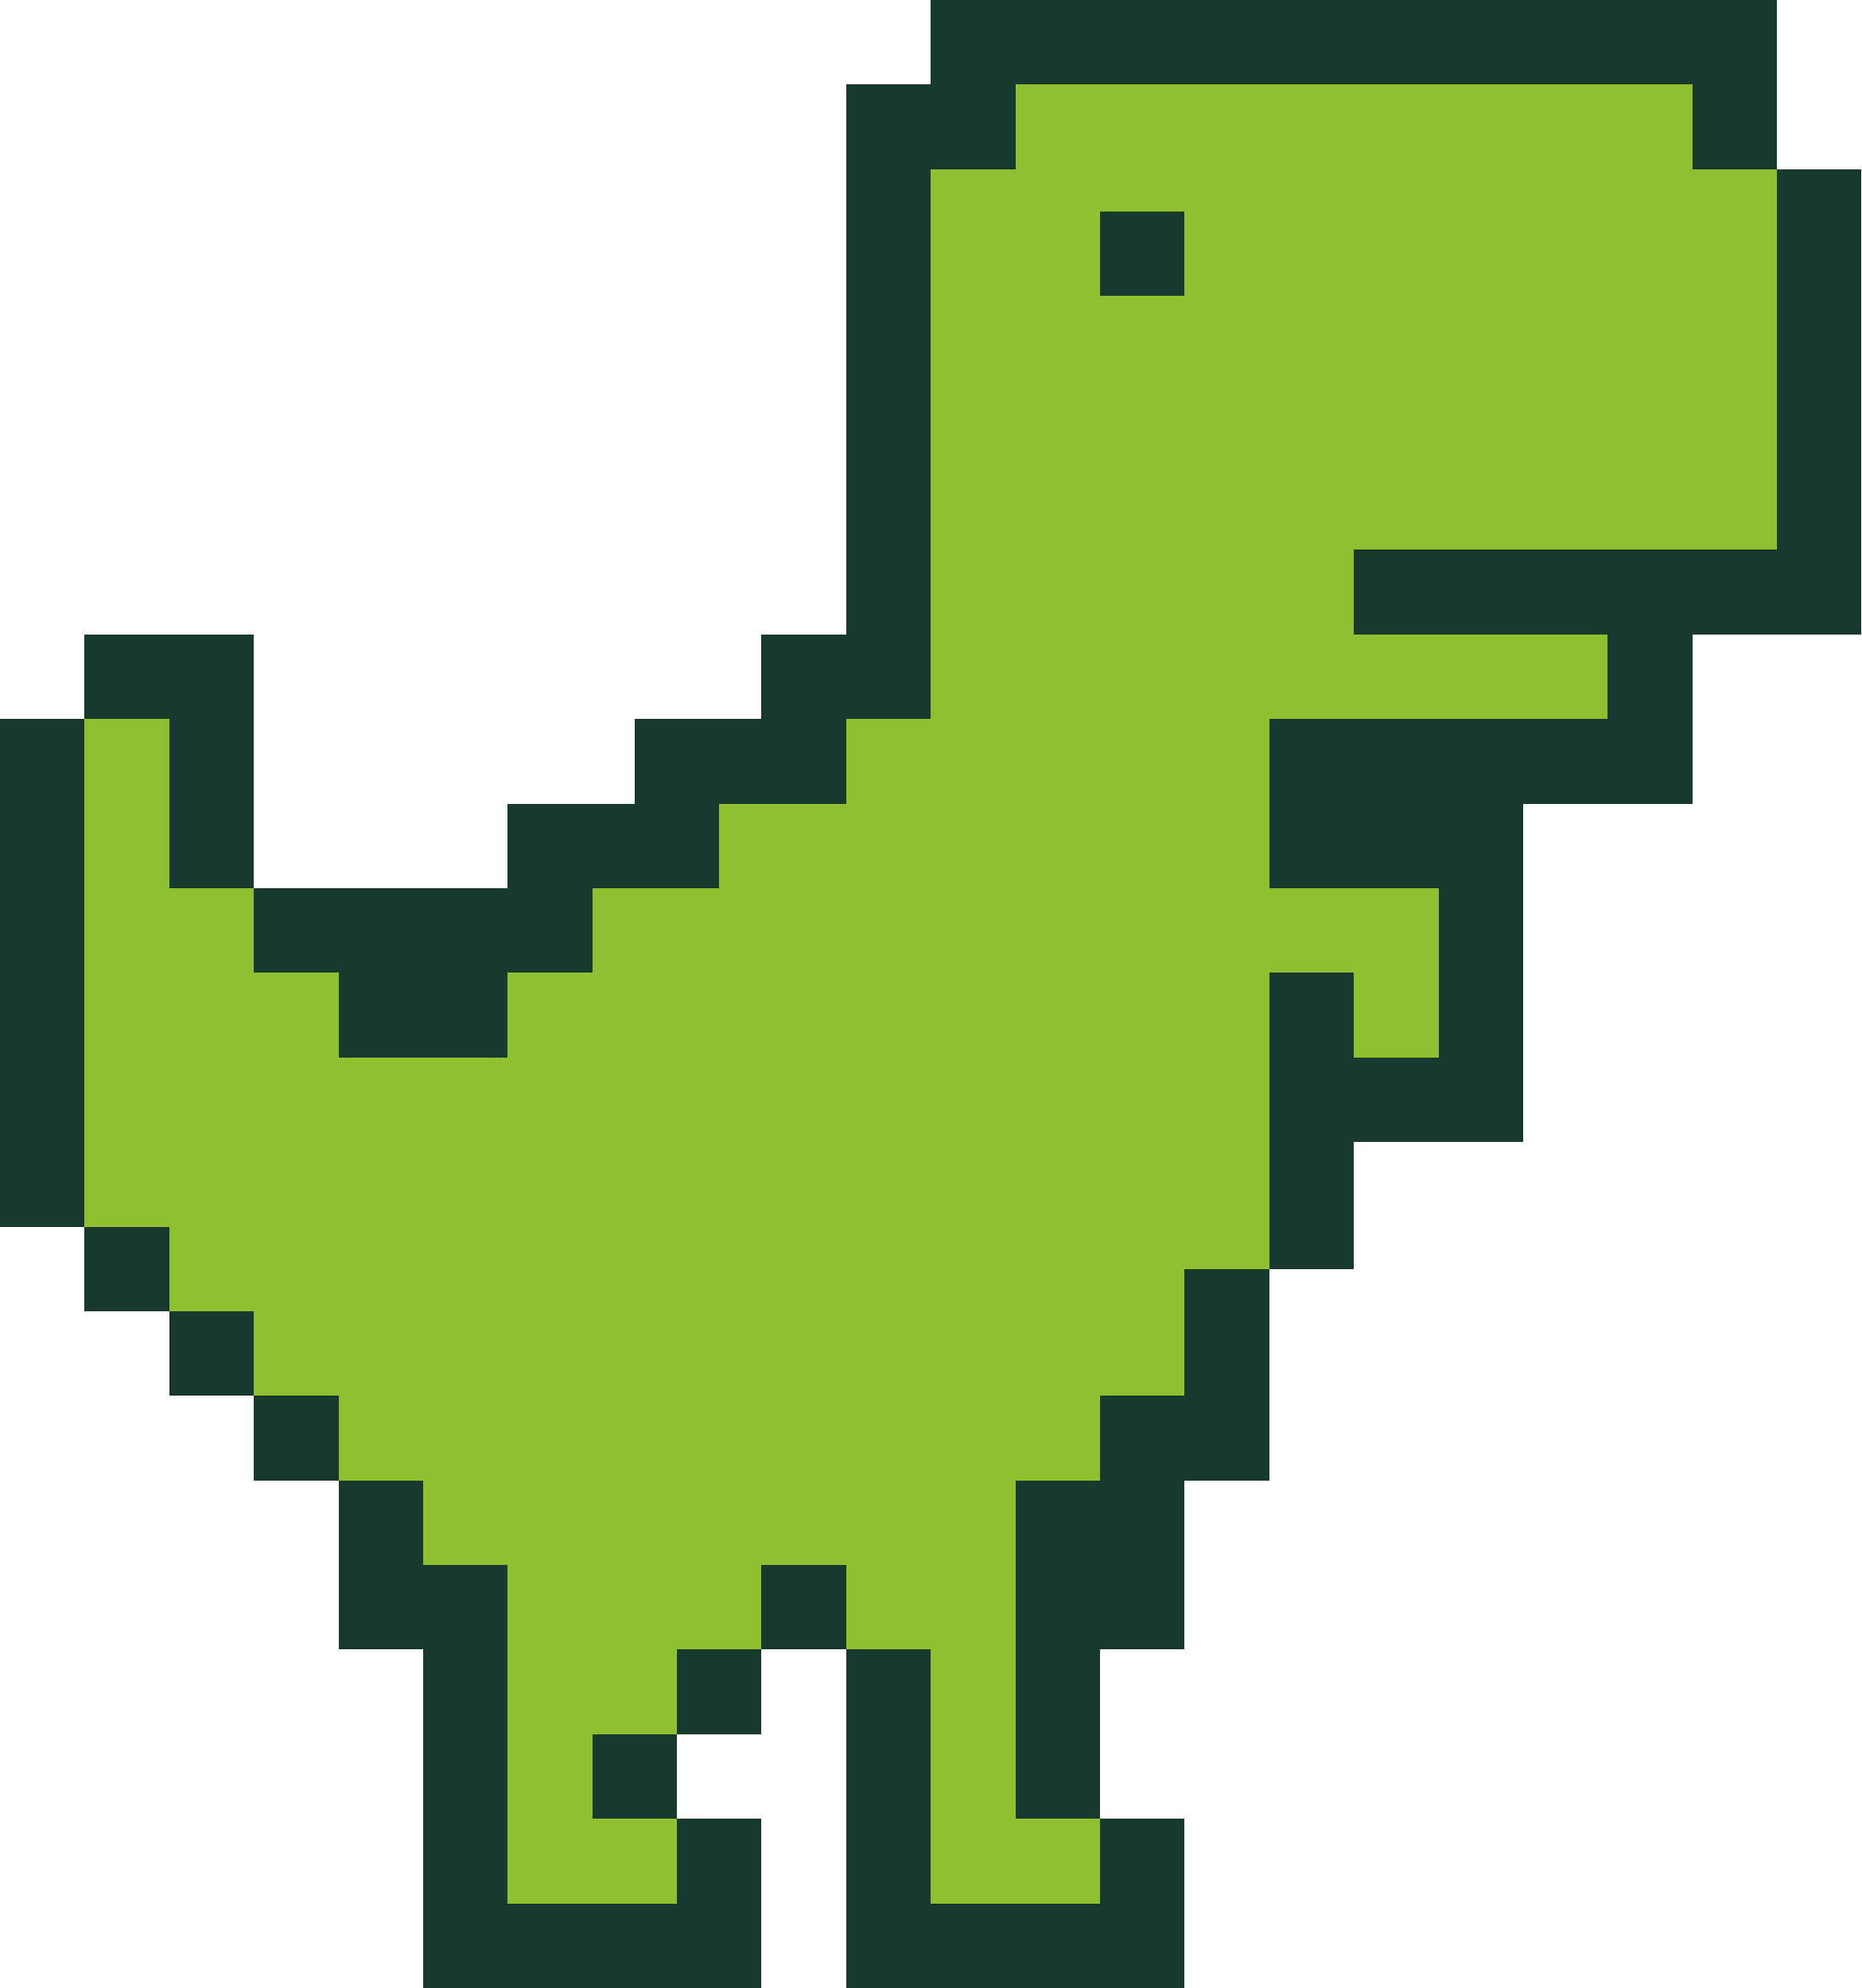
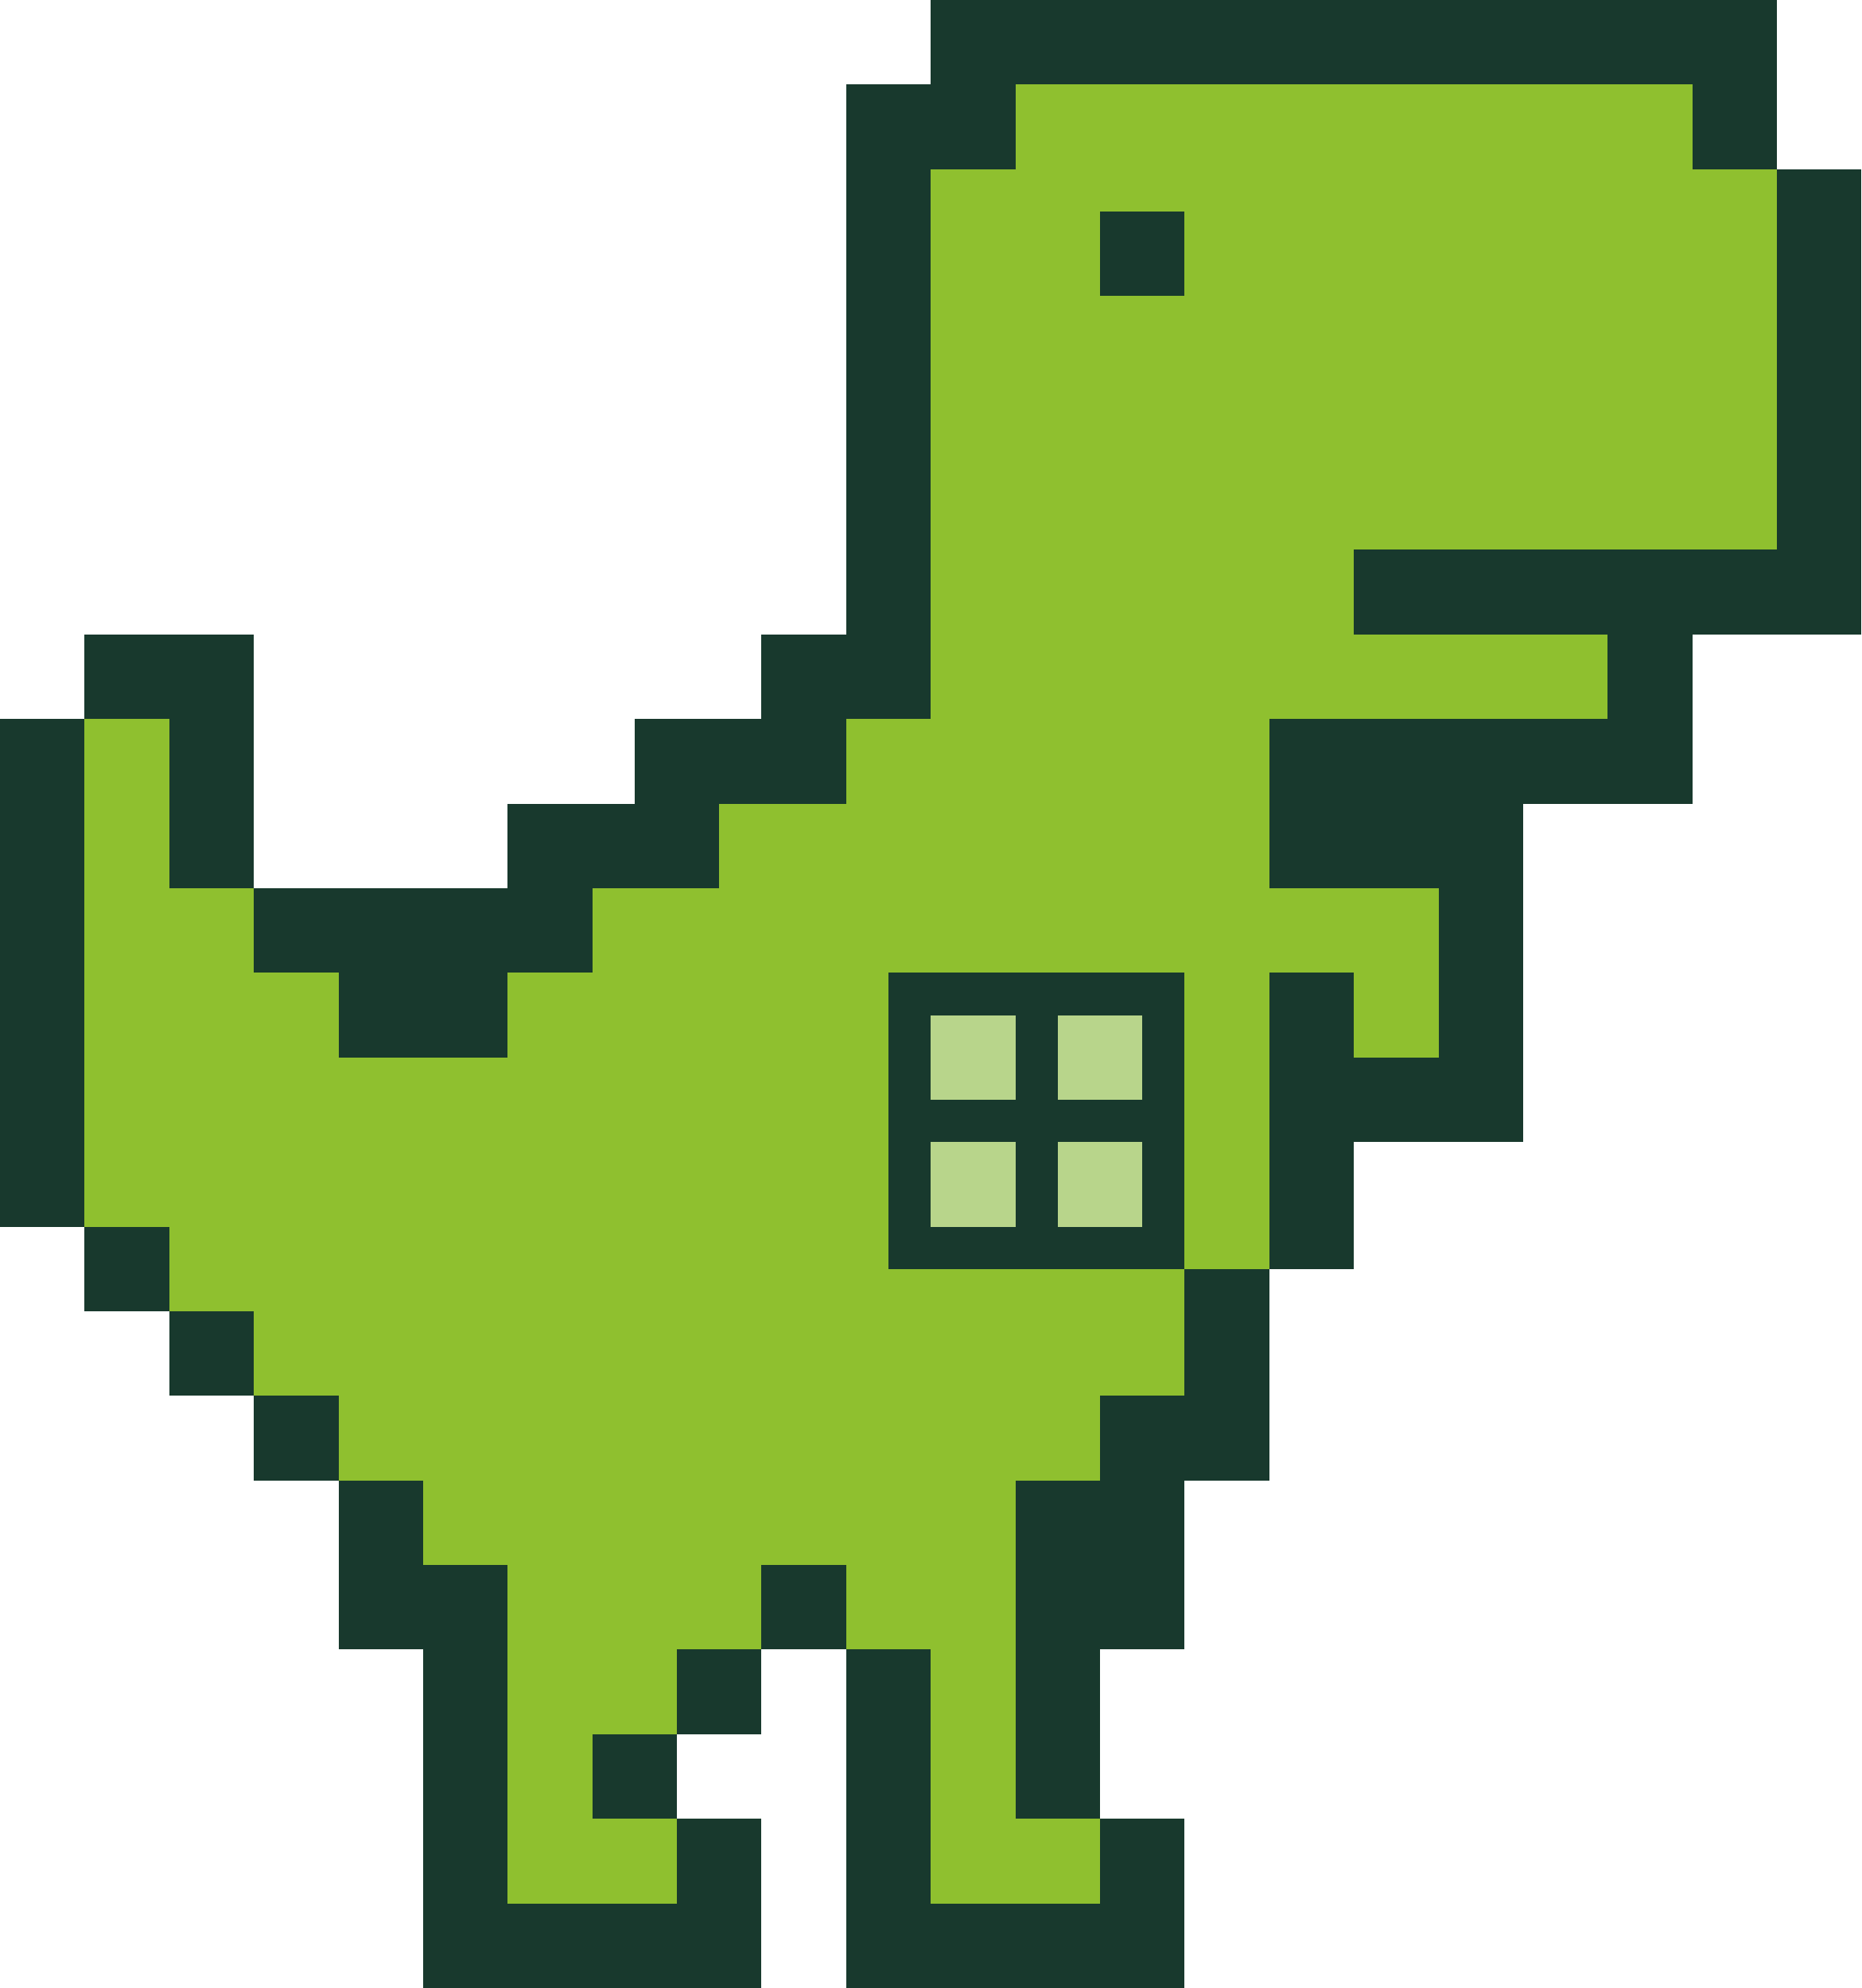
<svg xmlns="http://www.w3.org/2000/svg" viewBox="0 0 44 47" shape-rendering="crispEdges">
  <path fill="#18392d" d="M22 0h20v1H22zM22 1h20v1H22zM20 2h4v1H20zM40 2h2v1H40zM20 3h4v1H20zM40 3h2v1H40zM20 4h2v1H20zM42 4h2v1H42zM20 5h2v1H20zM26 5h2v1H26zM42 5h2v1H42zM20 6h2v1H20zM26 6h2v1H26zM42 6h2v1H42zM20 7h2v1H20zM42 7h2v1H42zM20 8h2v1H20zM42 8h2v1H42zM20 9h2v1H20zM42 9h2v1H42zM20 10h2v1H20zM42 10h2v1H42zM20 11h2v1H20zM42 11h2v1H42zM20 12h2v1H20zM42 12h2v1H42zM20 13h2v1H20zM32 13h12v1H32zM20 14h2v1H20zM32 14h12v1H32zM2 15h4v1H2zM18 15h4v1H18zM38 15h2v1H38zM2 16h4v1H2zM18 16h4v1H18zM38 16h2v1H38zM0 17h2v1H0zM4 17h2v1H4zM15 17h5v1H15zM30 17h10v1H30zM0 18h2v1H0zM4 18h2v1H4zM15 18h5v1H15zM30 18h10v1H30zM0 19h2v1H0zM4 19h2v1H4zM12 19h5v1H12zM30 19h6v1H30zM0 20h2v1H0zM4 20h2v1H4zM12 20h5v1H12zM30 20h6v1H30zM0 21h2v1H0zM6 21h8v1H6zM34 21h2v1H34zM0 22h2v1H0zM6 22h8v1H6zM34 22h2v1H34zM0 23h2v1H0zM8 23h4v1H8zM30 23h2v1H30zM34 23h2v1H34zM0 24h2v1H0zM8 24h4v1H8zM30 24h2v1H30zM34 24h2v1H34zM0 25h2v1H0zM30 25h6v1H30zM0 26h2v1H0zM30 26h6v1H30zM0 27h2v1H0zM30 27h2v1H30zM0 28h2v1H0zM30 28h2v1H30zM2 29h2v1H2zM30 29h2v1H30zM2 30h2v1H2zM28 30h2v1H28zM4 31h2v1H4zM28 31h2v1H28zM4 32h2v1H4zM28 32h2v1H28zM6 33h2v1H6zM26 33h4v1H26zM6 34h2v1H6zM26 34h4v1H26zM8 35h2v1H8zM24 35h4v1H24zM8 36h2v1H8zM24 36h4v1H24zM8 37h4v1H8zM18 37h2v1H18zM24 37h4v1H24zM8 38h4v1H8zM18 38h2v1H18zM24 38h4v1H24zM10 39h2v1H10zM16 39h2v1H16zM20 39h2v1H20zM24 39h2v1H24zM10 40h2v1H10zM16 40h2v1H16zM20 40h2v1H20zM24 40h2v1H24zM10 41h2v1H10zM14 41h2v1H14zM20 41h2v1H20zM24 41h2v1H24zM10 42h2v1H10zM14 42h2v1H14zM20 42h2v1H20zM24 42h2v1H24zM10 43h2v1H10zM16 43h2v1H16zM20 43h2v1H20zM26 43h2v1H26zM10 44h2v1H10zM16 44h2v1H16zM20 44h2v1H20zM26 44h2v1H26zM10 45h8v1H10zM20 45h8v1H20zM10 46h8v1H10zM20 46h8v1H20z" />
  <path fill="#8fc02f" d="M24 2h16v1H24zM24 3h16v1H24zM22 4h20v1H22zM22 5h4v1H22zM28 5h14v1H28zM22 6h4v1H22zM28 6h14v1H28zM22 7h20v1H22zM22 8h20v1H22zM22 9h20v1H22zM22 10h20v1H22zM22 11h20v1H22zM22 12h20v1H22zM22 13h10v1H22zM22 14h10v1H22zM22 15h16v1H22zM22 16h16v1H22zM2 17h2v1H2zM20 17h10v1H20zM2 18h2v1H2zM20 18h10v1H20zM2 19h2v1H2zM17 19h13v1H17zM2 20h2v1H2zM17 20h13v1H17zM2 21h4v1H2zM14 21h20v1H14zM2 22h4v1H2zM14 22h20v1H14zM2 23h6v1H2zM12 23h18v1H12zM32 23h2v1H32zM2 24h6v1H2zM12 24h18v1H12zM32 24h2v1H32zM2 25h28v1H2zM2 26h28v1H2zM2 27h28v1H2zM2 28h28v1H2zM4 29h26v1H4zM4 30h24v1H4zM6 31h22v1H6zM6 32h22v1H6zM8 33h18v1H8zM8 34h18v1H8zM10 35h14v1H10zM10 36h14v1H10zM12 37h6v1H12zM20 37h4v1H20zM12 38h6v1H12zM20 38h4v1H20zM12 39h4v1H12zM22 39h2v1H22zM12 40h4v1H12zM22 40h2v1H22zM12 41h2v1H12zM22 41h2v1H22zM12 42h2v1H12zM22 42h2v1H22zM12 43h4v1H12zM22 43h4v1H22zM12 44h4v1H12zM22 44h4v1H22z" />
+   <path fill="#18392d" d="M21 23h7v7h-7z" />
+   <path fill="#b8d58b" d="M22 24h2v2h-2zM25 24h2v2h-2zM22 27h2v2h-2zM25 27h2v2h-2z" />
</svg>
